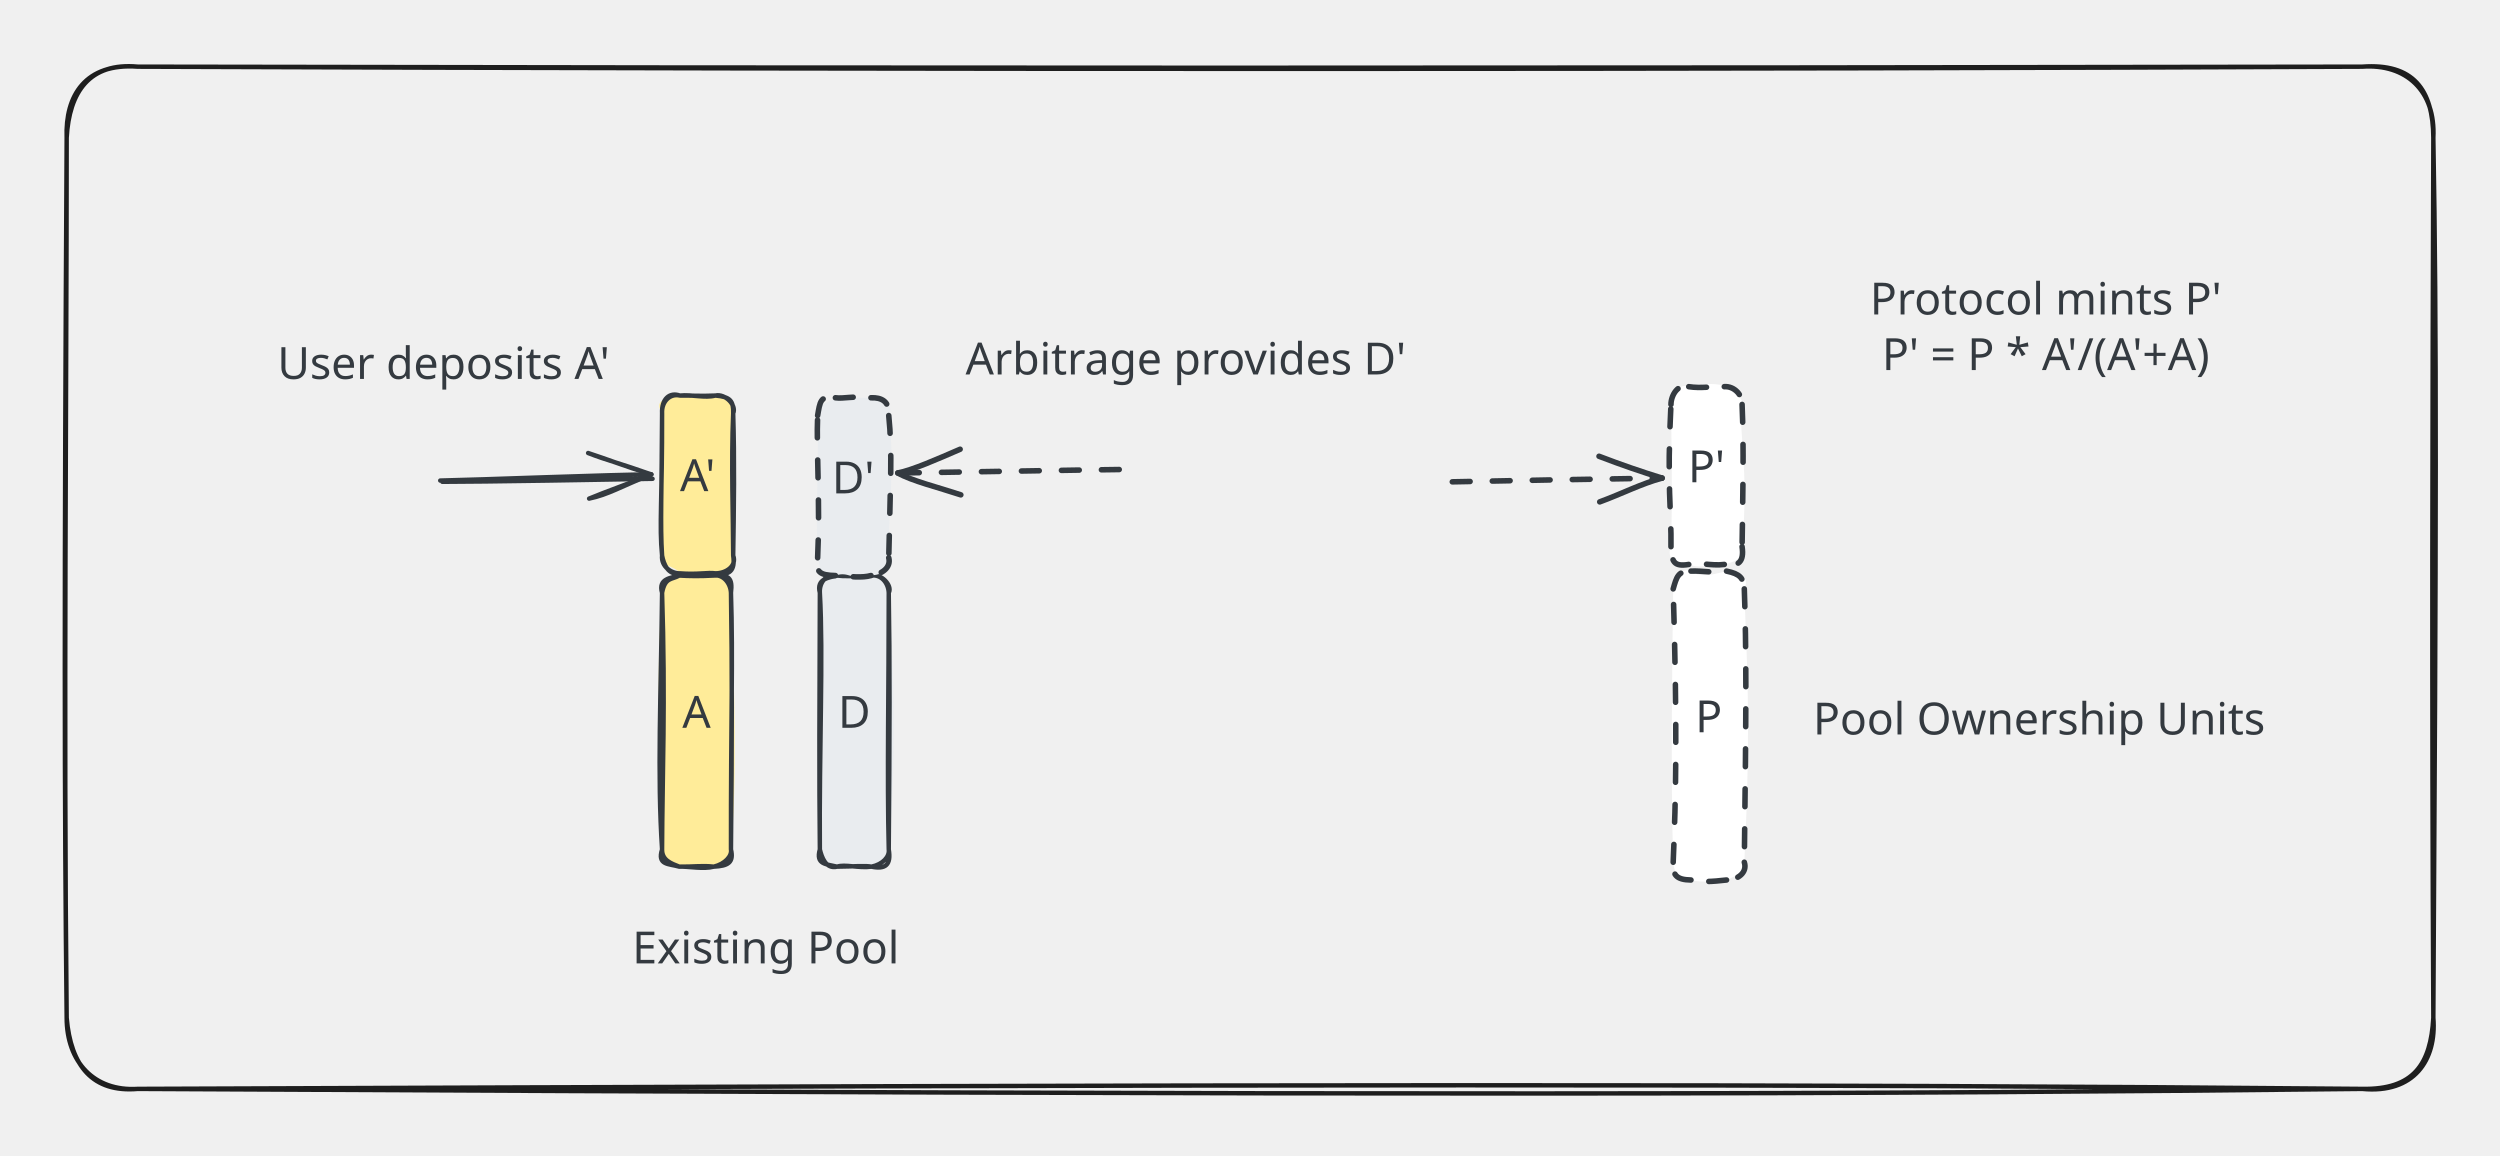
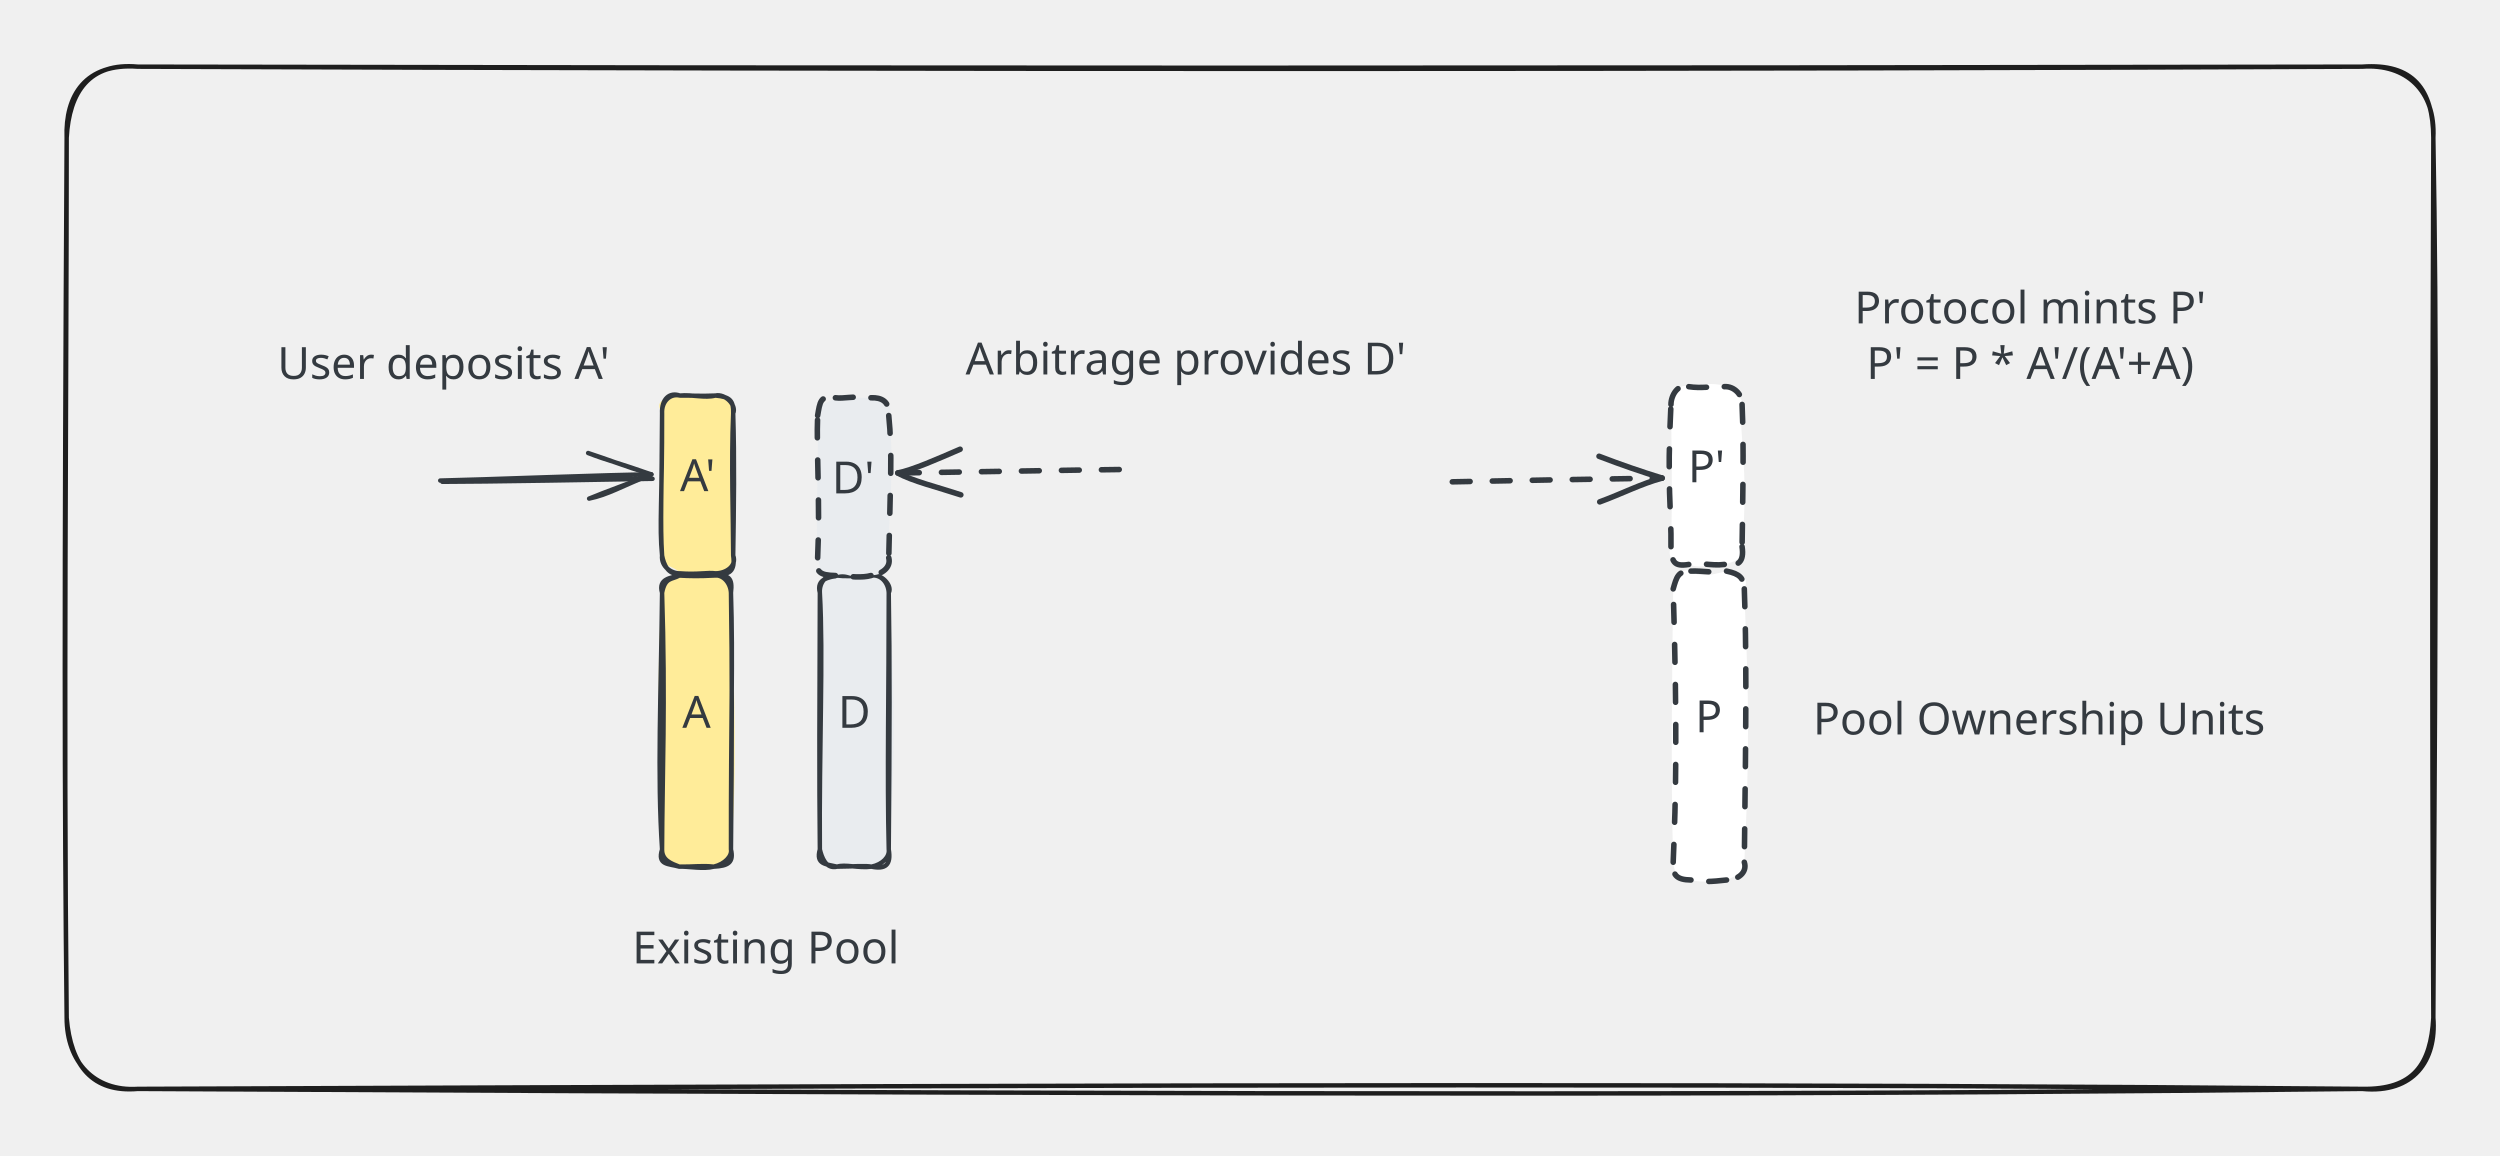
<svg xmlns="http://www.w3.org/2000/svg" version="1.1" viewBox="0 0 1125 520" width="2250" height="1040">
  
-   eyJ2ZXJzaW9uIjoiMSIsImVuY29kaW5nIjoiYnN0cmluZyIsImNvbXByZXNzZWQiOnRydWUsImVuY29kZWQiOiJ4nOVcXGlTo1xcXHUwMDE2/u6voJxcdTAwMGbO0tJ3X7pqPri17Vx1MDAxZXfTM29ZXHUwMDE4SEInXHUwMDAxXHUwMDA0YqJv9X+fXHUwMDBialhcdTAwMTJcImqI8Z1YpcnlXHUwMDAy517Oc56zxT+XNG05vPes5W/asjVsXHUwMDE4Xdv0jcHyl2j8zvJcdTAwMDPbddQhXHUwMDE0f1x1MDAwZdy+34hntsPQXHUwMDBivn39anie3rLDXHUwMDFi1+3oXHK393ia1bV6llx1MDAxM1x1MDAwNmrif9RnTfsz/p26kW81QsNpda34hPhQci9cYkF+9NB14vtCwlx1MDAxOKZcdTAwMWNLPJphXHUwMDA3m+p+oWWqw02jXHUwMDFiWMmRaGj5ZK1W29y9P1xm263Ozd5D/9fPjd16ctum3e2ehvfdWKzAVatPjlx1MDAwNaHvdqxL21xm289bkFx1MDAxYS86y3f7rbZjXHUwMDA10fLhaNT1jIZcdTAwMWTeR2MgWd7jXHUwMDFlfNOSkaH6xDDRXHQmUnJKXHUwMDA1lViMjkbnY1x1MDAwNnOSbLhd148k+Vx1MDAxYibYICCR5cZodFpKIMdM5jSbVkPKZM7gaX1cdTAwMTjqIP2CZDSlbdmtdlx1MDAxOMmOgS7TL56IYsWPXHUwMDAwXHUwMDBiRFx1MDAwMFVyjFx1MDAwZUT393bMWFx1MDAxYv5I9t03etZOdIbT73bTm+eYT5v3rDWJ3uCnkd/JXHUwMDAyo/lbeX1L61xcRu9Ca1x1MDAxOI5WnlKS3WZcYi9cdTAwMDK5Wid1Lzjv3Vx1MDAwZSxcdTAwMDPR5dG830/vXHUwMDEy8fueaTzqXHUwMDFj5EhgQCFcdTAwMDeIJLvRtZ1Ofm1dt9FJ1HQptZAxfGTkTEGDXHUwMDE3XHUwMDAyg6pcdTAwMWaBXHUwMDEx5KWBMXnNi1xyXGaCdcwjYDBIXHUwMDA1JChcdTAwMDNcZpLS2LdcdTAwMDDDklbDao5cdTAwMDNcdTAwMDNiXHUwMDFkwkjZhaCUSiDQODBcdTAwMTDNXHUwMDAzXHUwMDAxXHUwMDEyzlx1MDAxOJdcdTAwMDTNXHUwMDAwXHSZXHUwMDAzYyo/S61MpHKd8NR+iJ5cdTAwMDFcdTAwMDKZ0e9Gz+7eZ55hrK5qXHUwMDBi15YzQ2tdu1x1MDAxNWntckOJavlcdTAwMTmFXHUwMDBlbUU1o1x0Pds002TQUPcxbMfyd8rYcNe3W7ZjdM/GxVArtn6MrJeeekw3RmBFR6NxMVx1MDAxNYzTySp1yTwmXHUwMDE5JUIgIEtD8jjc9/xT1DfPw/094qy125smW2xIckAr5KpcIkjOhqtcYlx1MDAwNFJcdTAwMTA0XHUwMDBihM6Rq/aOrEPzxFx1MDAxZJxccq6te8/d2lxy6PbxXHUwMDAyclx1MDAxNSnEhfLgXHUwMDEww1x1MDAxMsHSwJi85sVcdTAwMDZGRFx1MDAxYjEwMOOCXG6ZXHUwMDAxRmVcXEV1XHUwMDE2I1x1MDAwMit6ZJIjPlx1MDAwZYxcdFxcxYVkJDP7L89Vm1x1MDAxNXHVXHUwMDBiNjzPVZtz5CpcdTAwMDRhfjTBpORSPVxiUFx1MDAxZZNccsFOT6+ubik/XHUwMDAyx5u180Ord1x1MDAwNFx1MDAxN1x1MDAxYpPTXHUwMDAzKyRATpJcdTAwMTlcdTAwMDVW6GWy4jLLVYm1eIYoiHxPTsBcZiA6Q7J6VIX7K2PjePuuM1x1MDAxNOhcdTAwMTaJrZ39S3fgZrnrWUFcct93XHUwMDA3Kbb6Mvm6L5Egvew0L35cdTAwMDX1oceM1pBuNHf2XHUwMDBm7Vx1MDAwNSRBXGKKQzbEXHUwMDE5J4zj8iHb5FUvNuSIsmQwglx1MDAxY5KQKpLJ+oeA6/RdoCskQqFcdTAwMTNcdTAwMTKhjWJcdTAwMDKoilx1MDAxN0tcdTAwMTEhw1x1MDAwMCBlXHUwMDA06ftB9ll4cG2lXCJcInyBXHUwMDFmxoK2lXkyISlMMXJEXHUwMDA1iMihNCpbXHUwMDE3Q7nNjlx1MDAxMLdWh+eXZ0e+oIOHmaLSNIK2NeOwbTpcdTAwMTNWXHUwMDE0ts2EXHQxZVx1MDAwMMKZJFbmXHUwMDE4tn2vrW/Xm529g97ZjVc/XHUwMDE3O1x1MDAxY7XuXybCx5Pl/dHV/qHsXdP129q6tXHV6bVcdTAwMGbKXHUwMDEx7MIwIS5mQklcYqFcdTAwMDKy8s7n5N1cXGgm5EBpdpy8pFxiXHUwMDEwwnKZXHUwMDEyICpiQlx1MDAwNHSJYrhxhiSWhI6DblL6klxuTCXC8P0o+yxUuFlcdTAwMTVcdTAwMTW+wFx1MDAxMGMx4YypsDBDg/ODSeqSQ6I8NlTeN72yh9jh3a5smD3BsWV6J3fbXHUwMDBizoJcZmJcdTAwMWRcdFwihSBcdTAwMDBjXHUwMDA0kv2IzqfoffFgcT2B6oxE7MeIIJiXwqNQsblQ7vNHeqbKbImU41Q1XHUwMDFjt4Z2XHUwMDEw2k5Lq7luV3srNEPXK8JlRvI8XGKL7l4lICEtdEuVm6ZcdTAwMDJcdTAwMTnJX1x1MDAwMcjwpj781TOtK/N663bw86d51lx1MDAxZi44IFx0JY/RXCLDmFx1MDAwYlx0WNYtpTwnyoxcdTAwMDDJsM55VOBTv5FkXCKh5imIRCpSpFx1MDAwNOP/o1jxPLB8zbQ8N7DDQHt75PhWTFx1MDAxNt+/SlRcIibzo8+oXHUwMDE0XFzZZWXDy1x1MDAwN4u1+v7l7dqRcbJ+vLq/N9xRXHUwMDE0cL214KjkTFx1MDAxMZZcblx1MDAxNlx1MDAxNTiIXHUwMDAwhGVzOIhW5bdcbl0qmsRIUiHVJpdCJac8aoRgXHUwMDFmWslQZjpcdTAwMTXaVp7B8W/s0Ddalub57p1tWoH2dk/2rdB8QYhZ4PMxsp1EmynVyNMm4Fx1MDAxMFx1MDAwM8bLXHUwMDAzdHoueyEjS4qJTlx1MDAwNVPwRIgp5U+uXHUwMDEyR5aQ60JcdTAwMDC1XHUwMDEzXHUwMDAysUxcInSWaJVEXHUwMDE3RCBAlVx1MDAxZk0gYFx0c4/AXG50rlx1MDAxY1x1MDAxY1xupFBcdTAwMTRPYarUNMrsMEQoZ6ySzFx1MDAwZXpcdTAwMWGZktmphGmD0PDDddsxlTOZP8VyzORISuSm2+hcdTAwMDfxllx1MDAwMU6oZJRcdTAwMDJcdTAwMDRcdTAwMTVcdTAwMGahJFx1MDAxZFx1MDAxNm2O4UVPPzXy1Hk5LVx1MDAwMTu2XHUwMDBiXSNcYjfcXs9cdTAwMGXVgmuu7YR5KeNcdTAwMTWsRehrW8bYrqs1pI/lYepFV8zmzZJ3WqLJ8YfR+z++TJxdqGXRa3VMwZLLLaX/vtrAUJZcdTAwMWZMpa5UlIwoLG9gpufyXHUwMDE201x1MDAwM1x1MDAxMFhO6/JJrX6mNiVxNFx1MDAxMsbPXHUwMDFiXHKKXHUwMDA1g0jMXCJP9bltRlx1MDAwNvvTM04pXHUwMDBio0Cj6JNz9WAphFHxi5DUtEdcdTAwMTNDPrXRWE1cdTAwMWJNbfRMy1qFqYUkXGaLs9pcdTAwMWNEXHKgIOXrvGRcdTAwMWFupOFcdTAwMTjBfsvz5M+H7dPr4+/8hi+4aYBAiGmlJM5ysry2qVwielVVSpLKNSSSzlwiWvhcdTAwMGI0VVxcXGY8Y++7eU9cdTAwMGaDnebBqrtBXHUwMDBlnauyJarL4KF3MWx2r2v0oNY/3Fx1MDAxMqi5tfO5SlTKxSpcdTAwMDQzJJJk21xiXlx1MDAwMvPk3Vxc6EBcdTAwMDJcdTAwMDJJdchcIiyryVwim1x1MDAwZcdcdTAwMDBX16tB415cclx0KUVcdTAwMWOTXHRYnlChwjiiLJiC9Vx1MDAwNyXgxCtcdTAwMTQzkeotoX6tqlxu1Vx1MDAwYsyTj/Zr82zWwKJcdTAwMTiWKrJnkr6mlXh4cFx1MDAxYkrBjnea+3dcdTAwMGb36/u9PmjPtnJcXFx0x071v6nMyTI/joV4jFUlxlxmsoo88sr6M5zL8/5x96R2dlx1MDAwM/DGWf2h3vnh7ZYlv3dwdUnye42NeVx1MDAxYvmJwtqTJJCyV9WeJm/monOf0Fx1MDAwNYowRlx1MDAxMFx1MDAwNVxcZtmPwPf5sVO+XFyG4u5cZsTUY1x1MDAxNlx1MDAwMkyKece4j0hMXHUwMDA0hOLDv1s2R+qriPle4IMx5ptTzUlcdTAwMTa26lx1MDAwYlx1MDAxOTVLXHUwMDExUZ7ytjtH25u3m6JBT1x1MDAxOdg42CHH5+H6olNcdTAwMWVkTIdx47BgmLNU40NcdTAwMWNWXCKRk2VWrijUZVRcbqZcdTAwMWNxitNcdTAwMTXoXHUwMDExXHUwMDFjU0X656JcdTAwMTOhUj2VXHUwMDBmbc6YN1x1MDAxY303dFx1MDAxYm5X60WZXHUwMDFhrbbyX6e2ov1bq2n/1NZWvv59beVfa/+Yd1x1MDAxMeqVQpVcdTAwMDIwwVNcdTAwMDFcXFxclOLFSWNcdTAwMDGxkNG3tUtDeHp0vZhcdTAwMTCWymlVXlx1MDAwNWOEXHUwMDExXHUwMDA0ucyXpaRcdTAwMGUghkhcdTAwMWRVwVx1MDAxZqVcdTAwMTXlkGdRl1IyKqdcdTAwMWLDRc0xv1x09u/OMU+PXHUwMDE5tUyOOfpcdTAwMWFcdTAwMDbDRMX2lFx1MDAwMyCSgoE2yjHrXHUwMDE4MKiMrlDaQJT5XHUwMDFm25bPlHOutlBVnMAq/jI6V/dhXHUwMDEyvaZVhbn9n6eNXHUwMDFmdlinrG9fi5OH49n+55Qq3Fx1MDAwNop1orz48VauRy++muo3XHUwMDAyUMdMRchUMFx0XHRgJf9FhECUMv7xLWRz9Fx1MDAxYqJuyqOBovOgbXvauWMrXHTn7SZMlaHyfFx1MDAxNp/yLVxcRCFC9Fx1MDAxNZH2LWqBI1x1MDAxNDxcZuvHJ1x1MDAwN3vM+HHZvjhb7EhcdTAwMWIrzz7rzat1XHUwMDE3wlx1MDAxMlrRz1RYhr7hXHUwMDA0nuErfZng0Vx1MDAwMzahwZqwMSde+fqUXHUwMDAxUU3zSYm01ewzQEtP9LRseN5pqC45XHUwMDEyTS3NNp+wm1xcZvnOtlx1MDAwNuvT93fpaVxykWZZ8Vp/L/3+XHUwMDFmfVx1MDAwMcZhIn0=
+   eyJ2ZXJzaW9uIjoiMSIsImVuY29kaW5nIjoiYnN0cmluZyIsImNvbXByZXNzZWQiOnRydWUsImVuY29kZWQiOiJ4nOVcXGlT4sxcdTAwMTb+7q9IeT94lzHT+zJV94PbOO64y9z7llx1MDAxNUmAXGaQxCRcYvrW/PfbiUpcdTAwMTZcYkQliu+FKoXuTnK6c57znKXDn0uatlx1MDAxY9571vI3bdlcdTAwMWE2jK5t+sZg+UvUfmf5ge06qlx1MDAwYsXfXHUwMDAzt+834pHtMPSCb1+/XHUwMDFhnqe37PDGdTt6w+09XHUwMDFlZnWtnuWEgVx1MDAxYfhcdTAwMWb1XdP+jP+mLuRbjdBwWl0rPiDuSq5cdTAwMDUhyLdcdTAwMWW6TnxdSFx1MDAxOMOUY4lHI+xgU10vtEzV3TS6gZX0RE3LJ2u12ubu/WHYbnVu9lx1MDAxZfq/fm7s1pPLNu1u9zS878ZiXHUwMDA1rpp90lx1MDAxN4S+27EubTNsPy9Bqr3oKN/tt9qOXHUwMDE1RNOHo1bXM1x1MDAxYXZ4XHUwMDFmtYFkeo9r8E1LWobqXHUwMDFiw0QnmEjJKVx1MDAxNVRiMeqNjsdcZuYk2XC7rlx1MDAxZknyN0ywQUBcIsuN0ei0lECOmYxpNq2GlMmYwdP8MNRB+lx1MDAwNcloSNuyW+0wklx1MDAxZFx1MDAwM12mXzxcdTAwMTHFim9cdTAwMDFcdTAwMTaIXHUwMDAwquRcdTAwMTh1RNf3dsxYXHUwMDFi/kjW3Td61k50hNPvdtOL55hPi/esNYne4KeW38lcdTAwMDSj8Vt5fUvrXFxG70JrXHUwMDE4jmaeUpLdZlxiL1x1MDAwMrlaJ3UvOO/dXHUwMDBlLFx1MDAwM9Hl0bjfT59cdTAwMTLx+55pPOpcdTAwMWPkSGBAIVx1MDAwN4gkq9G1nU5+bl230UnUdCk1kTF8ZORMQYNcdTAwMTdcdTAwMDKDqrfAXGLy0sCYPOfFXHUwMDA2XHUwMDA2wTrmXHUwMDExMFx1MDAxOKRcdTAwMDJcdTAwMTKUXHUwMDAxXHUwMDA2SWnsa4BhSathNceBXHUwMDAxsVx1MDAwZWGk7EJQSiVcdTAwMTBoXHUwMDFjXHUwMDE4iOaBXHUwMDAwXHRnjEuC5oCETMeYys9TK1x1MDAxM6lcXCc8tVx1MDAxZqJ7gECm9bvRs7v3mXtcdTAwMTirq1rCteVM01rXbkVau9xQolp+RqFDW1HNaEDPNs00XHUwMDE5NNR1XGbbsfydMjbc9e2W7Vx1MDAxON2zcTHUjK1cdTAwMWYj66WnbtONXHUwMDExWFFv1C6mgnE6WaVOmccko0RcYlx1MDAwNGRpSFx1MDAxZYf7nn+K+uZ5uL9HnLV2e9Nki1xySVx1MDAwZWiFXFxVXHUwMDA0yflwXHUwMDE1gUBcboLmgdB35Kq9I+vQPHFcdTAwMDdng2vr3nO3dlx1MDAwM7p9vIBcXEVcbnGhPDjEsESwNDAmz3mxgVx1MDAxMdFGXGZcZsy4oEJmgFFcdTAwMTlXUZ3FiMCKXHUwMDFlmeSIj1x1MDAwM2NcdTAwMDJXcSFcdTAwMTnJjP7Lc9VmRVxcNcOG57lq81x1MDAxZLlcbkGYb00wKblUN1x1MDAwMpTHZEOw09Orq1vKj8DxZu380OpcdTAwMWTBxcbk9MBcblx0kJNkToFcdTAwMTWaTVZcXGa5KrFcdTAwMTbPXHUwMDEwXHUwMDA1ke/JXHSYXHUwMDAzROdIVo+qcH9lbFx1MDAxY2/fdYZcdTAwMDLdXCKxtbN/6Vx1MDAwZdwsdz0rqOH77iDFVl8mn3dcdTAwMTZcdNLLTvPiV1BcdTAwMWZ6zGhcculGc2f/0F5AXHUwMDEyhKA4ZEOcccI4Llx1MDAxZrJNnvViQ44oS1x1MDAwNiPIIVx0qVwimax/XGK4Tt9cdTAwMDS6QlwiXHUwMDE0OiFcdTAwMTHaKCaAqnixXHUwMDE0XHUwMDExMlxmXHUwMDAwUkaQvlx1MDAxZGSfhVx1MDAwN9dWKlwiwlx1MDAxOfwwXHUwMDE2tK28J1x1MDAxM5LCXHUwMDE0I0dUgIhcdTAwMWNKo7J1MZTb7FxicWt1eH55duRcdTAwMGI6eJgrKk0jaFtzXHUwMDBl26YzYUVh21xcmFx1MDAxMFNcdTAwMDYgnEti5Vx1MDAxZMO277X17Xqzs3fQO7vx6udih6PW/WxcInw8WN5cdTAwMWZd7Vx1MDAxZsreNV2/ra1bXHUwMDFiV51e+6BcdTAwMWPBLlxmXHUwMDEz4mImlIRcdTAwMTAqICvvfE5ezYVmQlx1MDAwZZRmx8lLilx1MDAwMCEslylcdTAwMDGiXCImRECXKIZcdTAwMWJnSGJJ6DjoJqUvqcBUXCJcZt+Oss9ChZtVUeFcZoZcdTAwMTiLXHTnTIWFXHUwMDE5XHUwMDFhnG9MUpdcdTAwMWNcdTAwMTLlsaHyvumVPcRcdTAwMGXvdmXD7Fx0ji3TO7nbXnBcdTAwMTZkXHUwMDEw60hcdTAwMTApXHUwMDA0XHUwMDAxXHUwMDE4I5CsR3Q8RW+LXHUwMDA3i+tcdFRnJGI/Rlx1MDAwNMG8XHUwMDE0XHUwMDFlhYrNhXKfP9IzVWZLpFx1MDAxY6eq4bg1tIPQdlpazXW72muhXHUwMDE5ul5cdTAwMTEuM5LnQVh09SpcdTAwMDFcdGmhW6rcNFx1MDAxNchI/lx1MDAwMkCGN/Xhr55pXZnXW7eDnz/Ns/5wwVx1MDAwMUkoeYxcdTAwMTZcdTAwMTnGXFxIwLJuKeU5UeZcdTAwMDRIhnXOo1x1MDAwMp/6iyRcdTAwMTNcdDVPQSRSkVwiJVx1MDAxOP9cdTAwMWbFiueB5Wum5bmBXHUwMDFkXHUwMDA22usjx9disvj6VaJcdTAwMTIxmW99RqXgyi4rXHUwMDFiXj5YrNX3L2/XjoyT9ePV/b3hjqKA661cdTAwMDVHJWeKsFSwqMBBXHUwMDA0ICybw0G0Kr9V6FLRJEaSXG6pXHUwMDE2uVx1MDAxNCo55dFGXGL2oZVcZmWmU6Ft5Vx1MDAxOVx1MDAxY//GXHUwMDBlfaNlaZ7v3tmmXHUwMDE1aK/3ZF9cdTAwMGLNXHUwMDE5QsxcdTAwMDOfj5HtJNpMqUaeNlx1MDAwMYdcdTAwMTgwXlx1MDAxZaDTc9lcdTAwMGJcdTAwMTlZUkx0KpiCJ0JMKX9yljiyhFxcXHUwMDE3XHUwMDAyqJVcdTAwMTCIZVx1MDAxMqHzRKskuiBcdTAwMDJcdTAwMDGq/GhcdTAwMDJcdTAwMDFLmHtcdTAwMDRWoHPl4FAghaJ4XG5TpaZRZochQjljlWR20FPLlMxOJUxcdTAwMWKEhlx1MDAxZq7bjqmcyfwhlmMmPSmRm26jXHUwMDFmxEtcdTAwMDY4oZJRXG5cdTAwMTBUPISSdFi0OIZcdTAwMTfd/VTL087LaVx02LFV6Fx1MDAxYUG44fZ6dqgmXFxzbSfMS1x1MDAxOc9gLUJf2zLGVl3NId2Xh6lcdTAwMTedMZs3Sz5piSbHX0af//gycXShlkWv1TFcdTAwMDVLTreU/v9iXHUwMDAzQ1m+MZW6UlEyorC8gZmey1tMXHUwMDBmQGA5bZdPavZztSmJo5Ewft5oUCxcdTAwMThEYlx1MDAxZXmqz20zMtifnnFKWVx1MDAxOFx1MDAwNVx1MDAxYUWfnKtcdTAwMWJLIYyKX4Skhj2aXHUwMDE48qmNxmraaGqje1rWKkwtJGFYnNXmINpcdTAwMDBcblK+zizTcCNccsdcYvZbnid/PmyfXlx1MDAxZn/nN3zBTVx1MDAwM1x1MDAwNEJMKyVxlpPlpZsqoldVpSSpXFxDXCLpPKKFv8CmiouBZ+x9N+/pYbDTPFh1N8ihc1W2RHVcdTAwMTk89C6Gze51jVx1MDAxZdT6h1tcdTAwMDI1t3Y+V4lKuViFYIZEkuw2gllgnryaXHUwMDBiXHUwMDFkSEAgqVx1MDAwZVmEZTVYZNPhXHUwMDE44Or2atB4r4aElFwijslcdTAwMDQsT6hQYVx1MDAxY1FcdTAwMTZMwfqDXHUwMDEycOJcdTAwMDWKmUj1mlC/VlWFalx1MDAwNvPko/3ae27WwKJcdTAwMTiWKrJnkr5kK/Hw4DaUglx1MDAxZO809+9cdTAwMWXu1/d7fdCeb+W4XHUwMDEyjp3qf1OZk+X9OFx1MDAxNuIxVpVcdTAwMTgzyCryyCvbn+FcXJ73j7sntbNcdTAwMWKAN87qXHUwMDBm9c5cdTAwMGZvtyz5vYGrS5LfS2zM68hPXHUwMDE01p4kgZS9qPY0eTFcdTAwMTed+4QuUIQxgijgMst+XHUwMDA0vs2PnfJwXHUwMDE5indnIKZus1x1MDAxMGBSzDvGfURiXCIgXHUwMDE0XHUwMDFm/mzZO1JfRcw3g1x1MDAwZsaY731qTphcdTAwMTWmtIlcbqlcdTAwMTCgKDHGs9C43Tna3rzdXHUwMDE0XHJ6ysDGwVx1MDAwZTk+XHUwMDBm11x1MDAxN53yIJU6jDdcdTAwMGVcdTAwMGKGOUttfIjDSpyXZV6uKNRlVFxuplx1MDAxY3GK01x1MDAxNehcdTAwMTFcdTAwMWNTRfrnolx1MDAxM6FSklx1MDAwZtycoYSFynPmMq2c1cLRd0O34Xa1XpSp0Wor/3VqK9q/tZr2T21t5evf11b+tfaP9y5CvVCoUlx1MDAwMCZ4KoCLi1K8OGksIFx1MDAxNjJ6Wrs0hKdH14tcdGGpnFblVTBGXHUwMDE4QZDLfFlK6lx1MDAwMGKIVK9cbv4orSiHPI+6lJJROd1cdTAwMTguao75VSz85lx1MDAxY/P0mFHL5JijxzBcdTAwMTgmKranXHUwMDFjXHUwMDAwkVx1MDAxNFxmtFGOWceAQWV0hdJcdTAwMDZcdTAwMDIhXHUwMDFiW5bPlHOutlBVnMAqflx1MDAxOJ2r6zCJXrJVhbn9n6eNXHUwMDFmdlinrG9fi5OH4/n+ckolblx1MDAwM9aJ8uLHt3I9evHVVL9cdTAwMTGAOmYqQqaCSUhcdTAwMDAr+Vx1MDAxM1x1MDAxMVx1MDAwMlHK+MdvIXtHNz7aTXk0UHRcdTAwMWW0bU87d2wl4Xu7XHRTZag8n8WnPIWLKESIviDSvkUtcISCh2H9+ORgj1x1MDAxOT8u21x1MDAxN2eLXHUwMDFkaWPG9Kw3XHUwMDBmp3jz0IreU2FcdTAwMTn6hlx1MDAxM3iGr/RlgkdcdTAwMGbYhFxy1oSNOfHK16dcZohqNp+USFvNP1x1MDAwM7T0RE/LhuedhuqUI9HU1GzzXHS7yWmW72xrsD59fZee5lx1MDAxMGmWXHUwMDE1z/X30u//XHUwMDAxXXLGYSJ9
  <defs>
    <style class="style-fonts">
      @font-face {
        font-family: "Virgil";
        src: url("https://unpkg.com/@excalidraw/excalidraw@undefined/dist/excalidraw-assets/Virgil.woff2");
      }
      @font-face {
        font-family: "Cascadia";
        src: url("https://unpkg.com/@excalidraw/excalidraw@undefined/dist/excalidraw-assets/Cascadia.woff2");
      }
      @font-face {
        font-family: "Assistant";
        src: url("https://unpkg.com/@excalidraw/excalidraw@undefined/dist/excalidraw-assets/Assistant-Regular.woff2");
      }
    </style>
  </defs>
  <rect x="0" y="0" width="1125" height="520" fill="transparent" />
  <g stroke-linecap="round" transform="translate(297.935 259) rotate(0 15.5 65.5)">
    <path d="M7.75 0 C10.72 -0.49, 15.19 0.75, 23.25 0 C25.81 -1.13, 30.88 5.51, 31 7.75 C32.64 52.36, 33.84 92.07, 31 123.25 C32.71 130.02, 29.51 129.65, 23.25 131 C17.19 132.17, 16.37 130.41, 7.75 131 C0.36 129.67, -2.82 130.45, 0 123.25 C-0.73 88.59, -3.08 44.15, 0 7.75 C-0.96 -0.41, 3.03 2, 7.75 0" stroke="none" stroke-width="0" fill="#ffec99" />
    <path d="M7.75 0 C12.01 -1.37, 19.22 0.35, 23.25 0 M7.75 0 C12.52 0.27, 16.75 0.34, 23.25 0 M23.25 0 C30.04 -0.38, 31.82 0.96, 31 7.75 M23.25 0 C27.31 -0.68, 30.77 3.2, 31 7.75 M31 7.75 C31.98 37.48, 30.91 65, 31 123.25 M31 7.75 C31.52 40.59, 31.48 74.2, 31 123.25 M31 123.25 C32.38 129.18, 29.68 130.69, 23.25 131 M31 123.25 C31.54 126.21, 28.27 129.83, 23.25 131 M23.25 131 C18.69 132.25, 11.86 130.82, 7.75 131 M23.25 131 C17.98 130.4, 14.34 131.08, 7.75 131 M7.75 131 C4.01 129.54, -0.08 128.09, 0 123.25 M7.75 131 C2.85 129.6, -2.24 130.37, 0 123.25 M0 123.25 C-2.22 89.97, -0.49 53.28, 0 7.75 M0 123.25 C0.11 90.01, 1.58 57.34, 0 7.75 M0 7.75 C1.35 0.64, 4.27 1.96, 7.75 0 M0 7.75 C-1.88 1.27, 4.08 1.09, 7.75 0" stroke="#343a40" stroke-width="2" fill="none" />
  </g>
  <g transform="translate(306.875 312) rotate(0 6.56 12.5)">
    <text x="6.56" y="0" font-family="Virgil, Segoe UI Emoji" font-size="20px" fill="#343a40" text-anchor="middle" style="white-space: pre;" direction="ltr" dominant-baseline="text-before-edge">A</text>
  </g>
  <g stroke-linecap="round" transform="translate(368.935 259) rotate(0 15.5 65.5)">
    <path d="M7.75 0 C10.18 -0.97, 16.56 2.18, 23.25 0 C30.66 0, 28.26 4.22, 31 7.75 C34.35 52.88, 33.73 93.47, 31 123.25 C30.54 131.53, 28.57 128.92, 23.25 131 C16.24 129.91, 10.48 132.52, 7.75 131 C3.68 130.35, -3.59 127.31, 0 123.25 C1.03 74.32, 2.44 33.39, 0 7.75 C-1.72 4.85, 1.37 0.3, 7.75 0" stroke="none" stroke-width="0" fill="#e9ecef" />
    <path d="M7.75 0 C11.06 0.43, 13.79 0.25, 23.25 0 M7.75 0 C13.44 -0.2, 18.18 -0.68, 23.25 0 M23.25 0 C27.46 -0.59, 30.8 3.12, 31 7.75 M23.25 0 C27.2 -1.15, 32.86 4.37, 31 7.75 M31 7.75 C31.02 50.33, 30.2 90.42, 31 123.25 M31 7.75 C31.5 39.26, 31.44 69.84, 31 123.25 M31 123.25 C31.47 126.5, 28.29 129.98, 23.25 131 M31 123.25 C32.16 130.2, 29.56 132.3, 23.25 131 M23.25 131 C17.45 131.77, 11.25 129.77, 7.75 131 M23.25 131 C20.27 130.46, 16.16 130.9, 7.75 131 M7.75 131 C2.82 129.78, -1.95 130.12, 0 123.25 M7.75 131 C2.6 132.23, 0.8 126.57, 0 123.25 M0 123.25 C-0.35 78.91, 1.61 35.79, 0 7.75 M0 123.25 C-0.36 89.7, -0.19 59.07, 0 7.75 M0 7.75 C-1.64 1.44, 3.89 0.95, 7.75 0 M0 7.75 C-0.34 2.47, 3.73 -1.2, 7.75 0" stroke="#343a40" stroke-width="2" fill="none" />
  </g>
  <g transform="translate(376.635 312) rotate(0 7.8 12.5)">
    <text x="7.8" y="0" font-family="Virgil, Segoe UI Emoji" font-size="20px" fill="#343a40" text-anchor="middle" style="white-space: pre;" direction="ltr" dominant-baseline="text-before-edge">D</text>
  </g>
  <g stroke-linecap="round" transform="translate(297.935 178) rotate(0 16 40)">
    <path d="M8 0 C14.09 -0.24, 14.4 1.08, 24 0 C32.1 2.85, 32.63 4.37, 32 8 C31.89 33.15, 32.5 50.01, 32 72 C33.49 79.95, 28.56 77.78, 24 80 C20.67 79.64, 12.71 79.28, 8 80 C6.18 76.54, -2.75 76.37, 0 72 C-1.86 60.4, -1.36 44.55, 0 8 C-3.01 3.05, -0.88 1.52, 8 0" stroke="none" stroke-width="0" fill="#ffec99" />
    <path d="M8 0 C13.7 -0.55, 19.14 1.27, 24 0 M8 0 C12.12 -0.11, 16.92 0.34, 24 0 M24 0 C28.28 -1, 33.62 4.22, 32 8 M24 0 C30.69 0.56, 32.16 2.37, 32 8 M32 8 C31.04 30.44, 31.98 54.93, 32 72 M32 8 C32.64 28.68, 32.34 50.76, 32 72 M32 72 C33.01 78.88, 30.33 81.13, 24 80 M32 72 C33.73 76.55, 28.95 80.03, 24 80 M24 80 C17.23 80.77, 13 81.02, 8 80 M24 80 C20.46 79.49, 15.96 80.65, 8 80 M8 80 C2.68 81.07, 0.69 75.73, 0 72 M8 80 C4.36 80.15, -0.52 77.02, 0 72 M0 72 C-0.9 58.39, -0.13 42.55, 0 8 M0 72 C-1.36 58.44, 0.11 46.49, 0 8 M0 8 C-0.29 2.57, 3.66 -1.04, 8 0 M0 8 C-0.29 1.51, 3.4 -1.67, 8 0" stroke="#343a40" stroke-width="2" fill="none" />
  </g>
  <g transform="translate(304.715 205.5) rotate(0 9.22 12.5)">
    <text x="9.22" y="0" font-family="Virgil, Segoe UI Emoji" font-size="20px" fill="#343a40" text-anchor="middle" style="white-space: pre;" direction="ltr" dominant-baseline="text-before-edge">A'</text>
  </g>
  <g stroke-linecap="round" transform="translate(367.935 179) rotate(0 16 40)">
    <path d="M8 0 C11.59 -0.33, 18.92 0.13, 24 0 C27.14 -3.51, 35.06 2.7, 32 8 C35.05 30.84, 31.58 52.72, 32 72 C29.86 80.37, 27.25 79.36, 24 80 C14.98 82.62, 14.36 77.83, 8 80 C0.62 82.35, 1.7 76.81, 0 72 C-1.03 51.31, 0.57 31.64, 0 8 C-1.13 2.54, 5.6 2.24, 8 0" stroke="none" stroke-width="0" fill="#e9ecef" />
    <path d="M8 0 C11.98 0.52, 15.26 -0.9, 24 0 M24 0 C28.74 -0.2, 32.54 1.61, 32 8 M32 8 C33.7 24.5, 32.66 39.76, 32 72 M32 72 C33.12 76.25, 29.09 79.39, 24 80 M24 80 C20.08 81.12, 14.69 80.48, 8 80 M8 80 C0.75 79.87, -1.02 78.34, 0 72 M0 72 C1.19 47.17, -0.65 23.73, 0 8 M0 8 C1.02 2.2, 1.11 -1.45, 8 0" stroke="#343a40" stroke-width="2.5" fill="none" stroke-dasharray="8 10" />
  </g>
  <g transform="translate(373.475 206.5) rotate(0 10.46 12.5)">
    <text x="10.46" y="0" font-family="Virgil, Segoe UI Emoji" font-size="20px" fill="#343a40" text-anchor="middle" style="white-space: pre;" direction="ltr" dominant-baseline="text-before-edge">D'</text>
  </g>
  <g transform="translate(276.785 418) rotate(0 67.82001 12.5)">
    <text x="67.82" y="0" font-family="Virgil, Segoe UI Emoji" font-size="20px" fill="#343a40" text-anchor="middle" style="white-space: pre;" direction="ltr" dominant-baseline="text-before-edge">Existing Pool </text>
  </g>
  <g transform="translate(117.715 155) rotate(0 81.89 12.5)">
    <text x="81.89" y="0" font-family="Virgil, Segoe UI Emoji" font-size="20px" fill="#343a40" text-anchor="middle" style="white-space: pre;" direction="ltr" dominant-baseline="text-before-edge">User deposits A'</text>
  </g>
  <g transform="translate(429.135 153) rotate(0 104.47 12.5)">
    <text x="104.47" y="0" font-family="Virgil, Segoe UI Emoji" font-size="20px" fill="#343a40" text-anchor="middle" style="white-space: pre;" direction="ltr" dominant-baseline="text-before-edge">Arbitrage provides D'</text>
  </g>
  <g stroke-linecap="round">
    <g transform="translate(198.0868 215.8805) rotate(0 47.4241 -0.3575255)">
      <path d="M0.97 0.93 C17 0.96, 79.9 -0.12, 95.56 -0.42 M0.02 0.37 C16.01 0.08, 79.28 -2.39, 94.98 -2.39" stroke="#343a40" stroke-width="2" fill="none" />
    </g>
    <g transform="translate(198.0868 215.8805) rotate(0 47.4241 -0.3575255)">
      <path d="M67.02 8.49 C75.54 6.75, 81.39 3.03, 94.98 -2.39 M67.02 8.49 C74.86 5.21, 82.84 2.56, 94.98 -2.39" stroke="#343a40" stroke-width="2" fill="none" />
    </g>
    <g transform="translate(198.0868 215.8805) rotate(0 47.4241 -0.3575255)">
      <path d="M66.57 -12.02 C75.1 -8.69, 81.06 -7.35, 94.98 -2.39 M66.57 -12.02 C74.65 -9.41, 82.76 -6.18, 94.98 -2.39" stroke="#343a40" stroke-width="2" fill="none" />
    </g>
  </g>
  <mask />
  <g stroke-linecap="round">
    <g transform="translate(502.935 211) rotate(0 -49.5 1)">
      <path d="M0.71 0.29 C-15.94 0.44, -82.41 1.67, -98.92 1.84" stroke="#343a40" stroke-width="2.5" fill="none" stroke-dasharray="8 10" />
    </g>
    <g transform="translate(502.935 211) rotate(0 -49.5 1)">
      <path d="M-70.88 -8.84 C-80.99 -4.46, -92.42 0.58, -98.92 1.84" stroke="#343a40" stroke-width="2.5" fill="none" />
    </g>
    <g transform="translate(502.935 211) rotate(0 -49.5 1)">
      <path d="M-70.57 11.68 C-80.96 8.24, -92.5 5.47, -98.92 1.84" stroke="#343a40" stroke-width="2.5" fill="none" />
    </g>
  </g>
  <mask />
  <g stroke-linecap="round" transform="translate(751.935 174) rotate(0 16 40)">
    <path d="M8 0 C13.58 -1.64, 22.38 -1.6, 24 0 C28.69 3.22, 32.74 5.09, 32 8 C30.02 18.94, 35.31 35.69, 32 72 C31.47 77.15, 31.13 78.13, 24 80 C17.31 79.19, 14.7 82.44, 8 80 C4.91 80, -2.74 78.97, 0 72 C0.8 49.48, 0.18 22.41, 0 8 C-0.46 5.78, 2.82 -2.08, 8 0" stroke="none" stroke-width="0" fill="#ffffff" />
    <path d="M8 0 C13.53 0.88, 18.62 -0.21, 24 0 M24 0 C28.72 -0.33, 32.32 4.05, 32 8 M32 8 C32.87 27.72, 32.28 50.25, 32 72 M32 72 C33.01 78.88, 30.33 81.13, 24 80 M24 80 C18.02 80.79, 11.62 78.73, 8 80 M8 80 C1.22 81.12, 0.3 78.76, 0 72 M0 72 C0.26 56.27, -1.92 44.67, 0 8 M0 8 C0.02 3.73, 3.36 -1.61, 8 0" stroke="#343a40" stroke-width="2.5" fill="none" stroke-dasharray="8 10" />
  </g>
  <g transform="translate(758.665 201.5) rotate(0 9.27 12.5)">
    <text x="9.27" y="0" font-family="Virgil, Segoe UI Emoji" font-size="20px" fill="#343a40" text-anchor="middle" style="white-space: pre;" direction="ltr" dominant-baseline="text-before-edge">P'</text>
  </g>
  <g stroke-linecap="round" transform="translate(752.935 257) rotate(0 16 69.5)">
    <path d="M8 0 C11.33 2.74, 16.29 2.11, 24 0 C25.84 3.03, 35.53 -0.28, 32 8 C32.92 37.72, 35.24 65.92, 32 131 C31.55 134.52, 30.48 136.39, 24 139 C21.5 139.23, 13.21 140.54, 8 139 C5.44 141.85, 0.63 138.04, 0 131 C-1.13 91.74, -0.51 44.19, 0 8 C1.49 5.28, 1.89 -2.22, 8 0" stroke="none" stroke-width="0" fill="#ffffff" />
    <path d="M8 0 C13.21 -0.25, 19.65 1.12, 24 0 M24 0 C30.09 1.26, 31.69 3.13, 32 8 M32 8 C32.93 34.65, 32.92 59.34, 32 131 M32 131 C33.51 135.65, 29 139.03, 24 139 M24 139 C17.23 139.77, 13 140.02, 8 139 M8 139 C1.2 138.92, -0.33 136.57, 0 131 M0 131 C1.22 102.66, 1.89 70.58, 0 8 M0 8 C1.47 2.8, 2.21 -0.28, 8 0" stroke="#343a40" stroke-width="2.5" fill="none" stroke-dasharray="8 10" />
  </g>
  <g transform="translate(762.325 314) rotate(0 6.61 12.5)">
    <text x="6.61" y="0" font-family="Virgil, Segoe UI Emoji" font-size="20px" fill="#343a40" text-anchor="middle" style="white-space: pre;" direction="ltr" dominant-baseline="text-before-edge">P</text>
  </g>
-   <g transform="translate(829.615 126) rotate(0 90.99 25)">
+   <g transform="translate(822.615 130) rotate(0 90.99 25)">
    <text x="90.99" y="0" font-family="Virgil, Segoe UI Emoji" font-size="20px" fill="#343a40" text-anchor="middle" style="white-space: pre;" direction="ltr" dominant-baseline="text-before-edge">Protocol mints P'</text>
    <text x="90.99" y="25" font-family="Virgil, Segoe UI Emoji" font-size="20px" fill="#343a40" text-anchor="middle" style="white-space: pre;" direction="ltr" dominant-baseline="text-before-edge">P' = P * A'/(A'+A)</text>
  </g>
  <g stroke-linecap="round">
    <g transform="translate(652.7807 217.0131) rotate(0 47.4241 -0.3575255)">
      <path d="M0.76 -0.19 C16.47 -0.57, 79.46 -1.68, 95.13 -1.87" stroke="#343a40" stroke-width="2.5" fill="none" stroke-dasharray="8 10" />
    </g>
    <g transform="translate(652.7807 217.0131) rotate(0 47.4241 -0.3575255)">
      <path d="M67.1 8.83 C77.09 5.17, 85.82 0.63, 95.13 -1.87" stroke="#343a40" stroke-width="2.5" fill="none" />
    </g>
    <g transform="translate(652.7807 217.0131) rotate(0 47.4241 -0.3575255)">
      <path d="M66.78 -11.69 C76.97 -7.78, 85.82 -4.75, 95.13 -1.87" stroke="#343a40" stroke-width="2.5" fill="none" />
    </g>
  </g>
  <mask />
  <g transform="translate(816.925 315) rotate(0 100.68 12.5)">
    <text x="100.68" y="0" font-family="Virgil, Segoe UI Emoji" font-size="20px" fill="#343a40" text-anchor="middle" style="white-space: pre;" direction="ltr" dominant-baseline="text-before-edge">Pool Ownership Units</text>
  </g>
  <g stroke-linecap="round" transform="translate(30 30) rotate(0 532.5 230)">
    <path d="M32 0 C355.33 0.66, 680.09 0.65, 1033 0 M32 0 C388.69 1.37, 745.71 1.27, 1033 0 M1033 0 C1052.78 -1.45, 1066.12 10.96, 1065 32 M1033 0 C1055.97 -1.68, 1064.9 10.29, 1065 32 M1065 32 C1064.59 155.41, 1064.23 279.19, 1065 428 M1065 32 C1066.54 118.88, 1066.33 206.41, 1065 428 M1065 428 C1063.84 448.98, 1056.12 460.41, 1033 460 M1065 428 C1066.55 447.1, 1056.27 462.25, 1033 460 M1033 460 C815.1 462.49, 596.41 463.01, 32 460 M1033 460 C784.95 457.69, 536.52 457.97, 32 460 M32 460 C12.3 461.25, 0 447.81, 0 428 M32 460 C11.71 461.77, 1.82 449.74, 0 428 M0 428 C-1.44 290.27, -0.02 152.89, 0 32 M0 428 C-1.06 331.69, -1.15 235.64, 0 32 M0 32 C1.13 11.28, 10.3 -1.99, 32 0 M0 32 C-0.71 12.91, 8.46 -1.75, 32 0" stroke="#1e1e1e" stroke-width="2" fill="none" />
  </g>
</svg>
